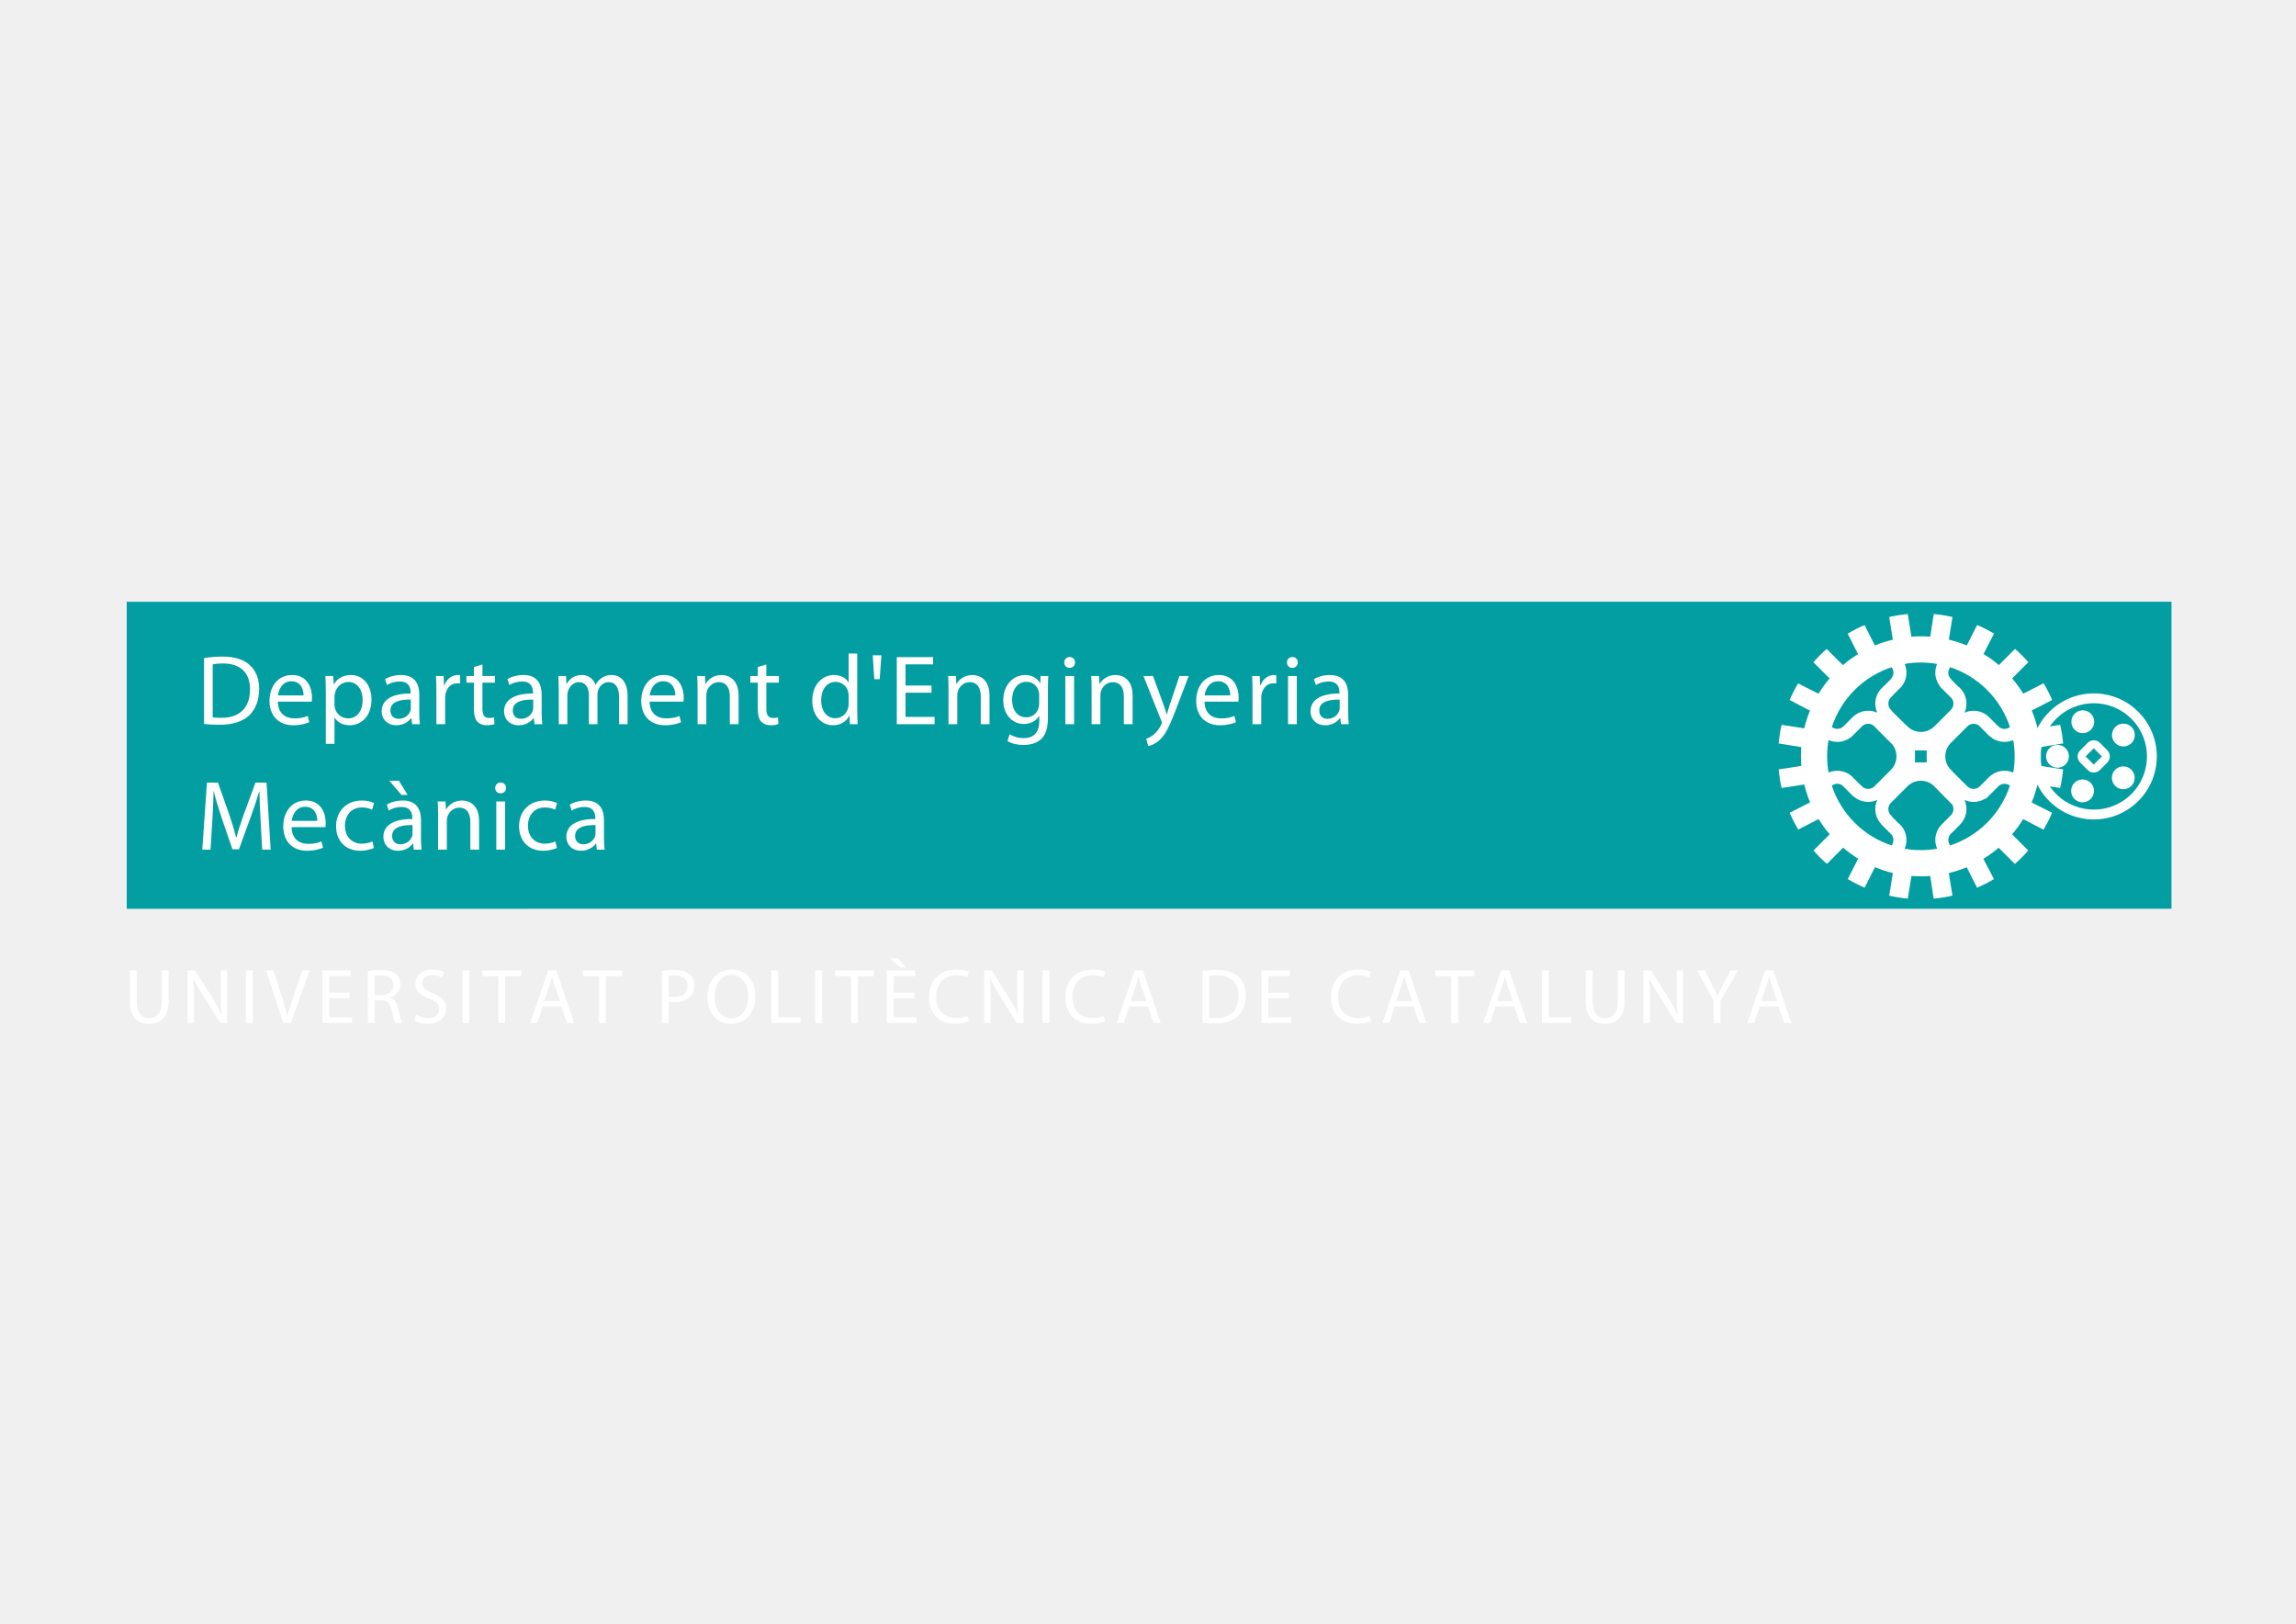
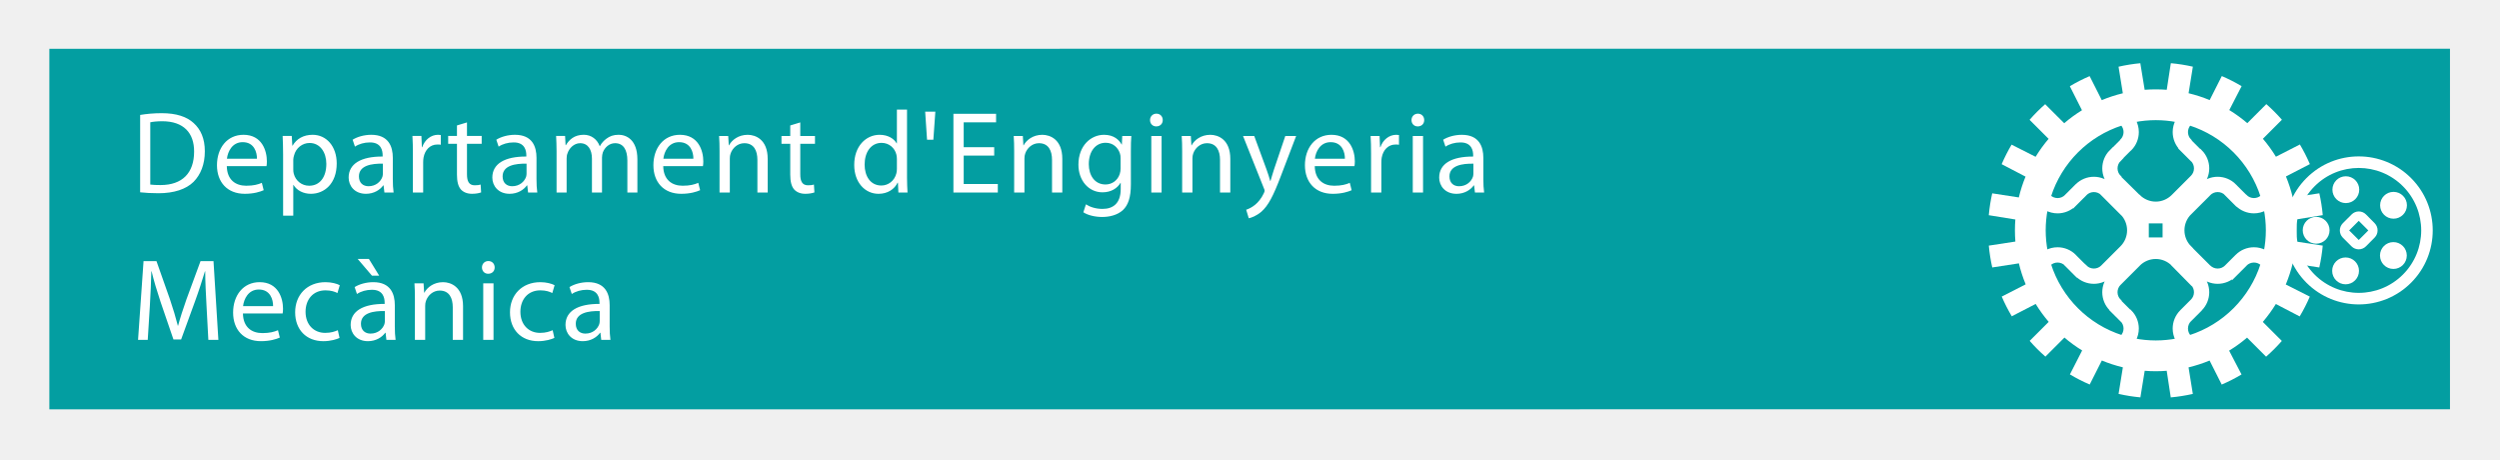
- <svg xmlns="http://www.w3.org/2000/svg" width="297mm" height="210mm" viewBox="0 0 297 210" version="1.1" id="svg1" xml:space="preserve">
+ <svg xmlns="http://www.w3.org/2000/svg" viewBox="10.955 72.455 275.34 50.59" version="1.1" id="svg1" xml:space="preserve">
  <defs id="defs1">
    <clipPath clipPathUnits="userSpaceOnUse" id="clipPath84">
      <path d="M -2409.45,5669.29 H -2.2500001e-4 V -2.5000001e-5 H -2409.45 Z" id="path84" />
    </clipPath>
  </defs>
  <g id="layer1">
    <path id="path88" d="M 16.393,117.538 V 77.829 l 264.501,-0.007 v 39.709 z" style="fill:#039ea1;fill-opacity:1;fill-rule:nonzero;stroke:none;stroke-width:0.353" />
    <path id="path89" d="m 26.396,93.634 c 0.566,0.062 1.22,0.103 2.03,0.103 1.687,0 3.026,-0.438 3.849,-1.248 0.798,-0.798 1.249,-1.955 1.249,-3.373 0,-1.401 -0.451,-2.406 -1.236,-3.113 -0.757,-0.695 -1.902,-1.083 -3.514,-1.083 -0.885,0 -1.695,0.079 -2.377,0.194 z m 1.116,-7.71 c 0.298,-0.062 0.736,-0.116 1.315,-0.116 2.369,0 3.526,1.298 3.514,3.345 0,2.344 -1.29,3.683 -3.696,3.683 -0.434,0 -0.847,-0.012 -1.133,-0.054 z m 12.807,4.825 c 0.025,-0.128 0.041,-0.294 0.041,-0.525 0,-1.145 -0.529,-2.923 -2.576,-2.923 -1.815,0 -2.923,1.468 -2.923,3.349 0,1.877 1.145,3.15 3.063,3.15 0.992,0 1.687,-0.219 2.084,-0.397 l -0.203,-0.81 c -0.413,0.178 -0.914,0.318 -1.724,0.318 -1.149,0 -2.113,-0.628 -2.137,-2.162 z m -4.361,-0.81 c 0.091,-0.785 0.579,-1.827 1.736,-1.827 1.273,0 1.583,1.12 1.571,1.827 z m 6.19,6.267 h 1.12 v -3.382 h 0.025 c 0.376,0.616 1.096,0.976 1.918,0.976 1.468,0 2.844,-1.104 2.844,-3.345 0,-1.881 -1.133,-3.154 -2.65,-3.154 -1.017,0 -1.765,0.438 -2.216,1.199 h -0.025 l -0.062,-1.071 h -1.005 c 0.025,0.595 0.05,1.236 0.05,2.034 z m 1.12,-6.164 c 0,-0.141 0.037,-0.306 0.079,-0.451 0.207,-0.847 0.938,-1.389 1.712,-1.389 1.195,0 1.852,1.067 1.852,2.303 0,1.43 -0.695,2.406 -1.893,2.406 -0.81,0 -1.492,-0.537 -1.695,-1.323 -0.041,-0.141 -0.054,-0.298 -0.054,-0.463 z m 10.968,-0.207 c 0,-1.232 -0.463,-2.534 -2.369,-2.534 -0.785,0 -1.546,0.219 -2.059,0.542 l 0.256,0.761 c 0.438,-0.298 1.042,-0.463 1.633,-0.463 1.277,-0.017 1.418,0.926 1.418,1.426 v 0.128 c -2.406,-0.012 -3.746,0.81 -3.746,2.319 0,0.897 0.645,1.786 1.906,1.786 0.885,0 1.554,-0.438 1.902,-0.926 h 0.041 l 0.091,0.785 h 1.013 c -0.062,-0.426 -0.087,-0.951 -0.087,-1.492 z m -1.096,1.728 c 0,0.099 -0.012,0.232 -0.05,0.36 -0.182,0.525 -0.711,1.042 -1.534,1.042 -0.566,0 -1.054,-0.335 -1.054,-1.083 0,-1.207 1.401,-1.426 2.638,-1.401 z m 3.307,2.096 h 1.133 v -3.32 c 0,-0.182 0.012,-0.372 0.041,-0.529 0.153,-0.847 0.719,-1.439 1.517,-1.439 0.153,0 0.269,0 0.384,0.025 v -1.071 c -0.103,-0.012 -0.19,-0.025 -0.306,-0.025 -0.761,0 -1.455,0.529 -1.74,1.364 h -0.037 l -0.054,-1.236 h -0.988 c 0.037,0.579 0.05,1.211 0.05,1.943 z m 4.856,-7.388 v 1.158 h -0.967 v 0.864 h 0.967 v 3.398 c 0,0.732 0.128,1.286 0.434,1.633 0.273,0.298 0.695,0.475 1.224,0.475 0.438,0 0.785,-0.074 1.005,-0.153 l -0.054,-0.864 c -0.165,0.054 -0.347,0.079 -0.653,0.079 -0.633,0 -0.852,-0.438 -0.852,-1.211 v -3.357 h 1.621 v -0.864 h -1.621 v -1.492 z m 8.764,3.564 c 0,-1.232 -0.463,-2.534 -2.369,-2.534 -0.785,0 -1.546,0.219 -2.059,0.542 l 0.256,0.761 c 0.438,-0.298 1.042,-0.463 1.633,-0.463 1.277,-0.017 1.418,0.926 1.418,1.426 v 0.128 c -2.406,-0.012 -3.746,0.81 -3.746,2.319 0,0.897 0.645,1.786 1.906,1.786 0.885,0 1.554,-0.438 1.902,-0.926 h 0.041 l 0.091,0.785 h 1.013 c -0.062,-0.426 -0.087,-0.951 -0.087,-1.492 z m -1.096,1.728 c 0,0.099 -0.012,0.232 -0.05,0.36 -0.182,0.525 -0.711,1.042 -1.534,1.042 -0.566,0 -1.054,-0.335 -1.054,-1.083 0,-1.207 1.401,-1.426 2.638,-1.401 z m 3.307,2.096 h 1.108 v -3.746 c 0,-0.194 0.025,-0.397 0.091,-0.554 0.178,-0.566 0.707,-1.133 1.401,-1.133 0.864,0 1.298,0.711 1.298,1.699 v 3.733 h 1.108 v -3.849 c 0,-0.207 0.041,-0.397 0.091,-0.566 0.207,-0.542 0.695,-1.017 1.352,-1.017 0.901,0 1.352,0.711 1.352,1.918 v 3.514 h 1.104 v -3.655 c 0,-2.162 -1.22,-2.704 -2.059,-2.704 -0.591,0 -0.988,0.157 -1.364,0.438 -0.256,0.194 -0.513,0.451 -0.707,0.81 h -0.025 c -0.269,-0.732 -0.914,-1.249 -1.749,-1.249 -1.046,0 -1.625,0.554 -1.972,1.145 h -0.037 l -0.054,-1.017 h -0.988 c 0.025,0.517 0.05,1.029 0.05,1.687 z m 16.127,-2.91 c 0.025,-0.128 0.041,-0.294 0.041,-0.525 0,-1.145 -0.529,-2.923 -2.576,-2.923 -1.815,0 -2.923,1.468 -2.923,3.349 0,1.877 1.145,3.15 3.063,3.15 0.992,0 1.687,-0.219 2.084,-0.397 l -0.203,-0.81 c -0.413,0.178 -0.914,0.318 -1.724,0.318 -1.149,0 -2.113,-0.628 -2.137,-2.162 z m -4.361,-0.81 c 0.091,-0.785 0.579,-1.827 1.736,-1.827 1.273,0 1.583,1.12 1.571,1.827 z m 6.19,3.721 h 1.133 v -3.746 c 0,-0.194 0.025,-0.384 0.079,-0.529 0.207,-0.628 0.785,-1.158 1.517,-1.158 1.071,0 1.443,0.839 1.443,1.84 v 3.593 h 1.133 v -3.708 c 0,-2.133 -1.339,-2.65 -2.203,-2.65 -1.029,0 -1.749,0.579 -2.059,1.158 h -0.025 l -0.062,-1.029 h -1.005 c 0.037,0.517 0.05,1.029 0.05,1.687 z m 7.791,-7.388 v 1.158 h -0.967 v 0.864 h 0.967 v 3.398 c 0,0.732 0.128,1.286 0.434,1.633 0.273,0.298 0.695,0.475 1.224,0.475 0.438,0 0.785,-0.074 1.005,-0.153 l -0.054,-0.864 c -0.165,0.054 -0.347,0.079 -0.653,0.079 -0.633,0 -0.852,-0.438 -0.852,-1.211 v -3.357 h 1.621 v -0.864 h -1.621 v -1.492 z m 11.75,-1.749 v 3.717 h -0.029 c -0.281,-0.488 -0.914,-0.938 -1.877,-0.938 -1.505,0 -2.807,1.261 -2.795,3.332 0,1.893 1.174,3.167 2.679,3.167 1.017,0 1.761,-0.525 2.096,-1.22 h 0.041 l 0.05,1.079 h 1.005 c -0.025,-0.426 -0.054,-1.054 -0.054,-1.608 v -7.528 z m 0,6.524 c 0,0.182 -0.017,0.335 -0.054,0.488 -0.207,0.839 -0.901,1.352 -1.658,1.352 -1.211,0 -1.844,-1.042 -1.844,-2.303 0,-1.364 0.695,-2.394 1.869,-2.394 0.848,0 1.468,0.591 1.633,1.298 0.037,0.145 0.054,0.335 0.054,0.48 z m 3.115,-6.292 0.207,3.088 h 0.695 l 0.219,-3.088 z m 7.606,3.911 h -3.361 v -2.741 h 3.568 v -0.938 h -4.7 v 8.673 h 4.891 v -0.938 h -3.758 v -3.13 h 3.361 z m 2.199,4.994 h 1.133 v -3.746 c 0,-0.194 0.025,-0.384 0.079,-0.529 0.207,-0.628 0.785,-1.158 1.517,-1.158 1.071,0 1.443,0.839 1.443,1.84 v 3.593 h 1.133 v -3.708 c 0,-2.133 -1.339,-2.65 -2.203,-2.65 -1.029,0 -1.749,0.579 -2.059,1.158 h -0.025 l -0.062,-1.029 h -1.005 c 0.037,0.517 0.05,1.029 0.05,1.687 z m 12.859,-4.531 c 0,-0.744 0.012,-1.261 0.05,-1.699 h -1 l -0.041,0.943 h -0.025 c -0.281,-0.517 -0.86,-1.071 -1.943,-1.071 -1.443,0 -2.819,1.186 -2.819,3.295 0,1.724 1.108,3.039 2.654,3.039 0.963,0 1.645,-0.463 1.98,-1.042 h 0.025 v 0.682 c 0,1.583 -0.847,2.187 -2.005,2.187 -0.773,0 -1.418,-0.232 -1.827,-0.504 l -0.285,0.876 c 0.5,0.335 1.327,0.517 2.071,0.517 0.785,0 1.662,-0.194 2.278,-0.748 0.591,-0.554 0.889,-1.414 0.889,-2.857 z m -1.133,1.881 c 0,0.19 -0.025,0.409 -0.091,0.604 -0.232,0.719 -0.86,1.158 -1.567,1.158 -1.211,0 -1.844,-1.017 -1.844,-2.237 0,-1.443 0.773,-2.356 1.856,-2.356 0.835,0 1.377,0.542 1.583,1.207 0.05,0.145 0.062,0.31 0.062,0.504 z m 4.518,2.65 v -6.23 h -1.133 v 6.23 z m -0.566,-8.686 c -0.426,0 -0.707,0.322 -0.707,0.707 0,0.384 0.269,0.695 0.682,0.695 0.451,0 0.719,-0.31 0.719,-0.695 0,-0.401 -0.281,-0.707 -0.695,-0.707 z m 2.832,8.686 h 1.133 v -3.746 c 0,-0.194 0.025,-0.384 0.079,-0.529 0.207,-0.628 0.785,-1.158 1.517,-1.158 1.071,0 1.443,0.839 1.443,1.84 v 3.593 h 1.133 v -3.708 c 0,-2.133 -1.339,-2.65 -2.203,-2.65 -1.029,0 -1.749,0.579 -2.059,1.158 h -0.025 l -0.062,-1.029 h -1.005 c 0.037,0.517 0.05,1.029 0.05,1.687 z m 6.707,-6.23 2.29,5.742 c 0.066,0.141 0.091,0.232 0.091,0.294 0,0.066 -0.037,0.157 -0.091,0.273 -0.269,0.579 -0.645,1.017 -0.951,1.261 -0.335,0.281 -0.707,0.463 -0.992,0.554 l 0.285,0.938 c 0.281,-0.054 0.823,-0.244 1.389,-0.719 0.773,-0.682 1.323,-1.765 2.137,-3.903 l 1.695,-4.44 h -1.195 l -1.236,3.655 c -0.153,0.451 -0.281,0.93 -0.397,1.302 h -0.029 c -0.103,-0.372 -0.256,-0.864 -0.409,-1.273 l -1.352,-3.683 z m 12.278,3.32 c 0.025,-0.128 0.041,-0.294 0.041,-0.525 0,-1.145 -0.529,-2.923 -2.576,-2.923 -1.815,0 -2.923,1.468 -2.923,3.349 0,1.877 1.145,3.15 3.063,3.15 0.992,0 1.687,-0.219 2.084,-0.397 l -0.203,-0.81 c -0.413,0.178 -0.914,0.318 -1.724,0.318 -1.149,0 -2.113,-0.628 -2.137,-2.162 z m -4.361,-0.81 c 0.091,-0.785 0.579,-1.827 1.736,-1.827 1.273,0 1.583,1.12 1.571,1.827 z m 6.19,3.721 h 1.133 v -3.32 c 0,-0.182 0.012,-0.372 0.041,-0.529 0.153,-0.847 0.719,-1.439 1.517,-1.439 0.153,0 0.269,0 0.384,0.025 v -1.071 c -0.103,-0.012 -0.19,-0.025 -0.306,-0.025 -0.761,0 -1.455,0.529 -1.74,1.364 h -0.037 l -0.054,-1.236 h -0.988 c 0.037,0.579 0.05,1.211 0.05,1.943 z m 5.728,0 v -6.23 h -1.133 v 6.23 z m -0.566,-8.686 c -0.426,0 -0.707,0.322 -0.707,0.707 0,0.384 0.269,0.695 0.682,0.695 0.451,0 0.719,-0.31 0.719,-0.695 0,-0.401 -0.281,-0.707 -0.695,-0.707 z m 7.209,4.862 c 0,-1.232 -0.463,-2.534 -2.369,-2.534 -0.785,0 -1.546,0.219 -2.059,0.542 l 0.256,0.761 c 0.438,-0.298 1.042,-0.463 1.633,-0.463 1.277,-0.017 1.418,0.926 1.418,1.426 v 0.128 c -2.406,-0.012 -3.745,0.81 -3.745,2.319 0,0.897 0.645,1.786 1.906,1.786 0.885,0 1.554,-0.438 1.902,-0.926 h 0.041 l 0.091,0.785 h 1.013 c -0.062,-0.426 -0.087,-0.951 -0.087,-1.492 z m -1.096,1.728 c 0,0.099 -0.012,0.232 -0.05,0.36 -0.182,0.525 -0.711,1.042 -1.534,1.042 -0.566,0 -1.054,-0.335 -1.054,-1.083 0,-1.207 1.401,-1.426 2.638,-1.401 z m 0,0" style="fill:#ffffff;fill-opacity:1;fill-rule:nonzero;stroke:none;stroke-width:0.353" aria-label="Departament d'Enginyeria" />
    <path id="path90" d="m 33.912,109.889 h 1.104 l -0.537,-8.673 h -1.43 l -1.546,4.196 c -0.384,1.091 -0.695,2.046 -0.926,2.919 h -0.025 c -0.232,-0.901 -0.513,-1.852 -0.876,-2.919 l -1.48,-4.196 h -1.426 l -0.604,8.673 h 1.067 l 0.232,-3.721 c 0.079,-1.311 0.141,-2.753 0.165,-3.832 h 0.029 c 0.244,1.029 0.579,2.133 0.988,3.369 l 1.418,4.134 h 0.847 l 1.534,-4.209 c 0.438,-1.199 0.785,-2.294 1.091,-3.295 h 0.029 c 0,1.067 0.074,2.534 0.141,3.746 z m 8.185,-2.91 c 0.025,-0.128 0.041,-0.294 0.041,-0.525 0,-1.145 -0.529,-2.923 -2.576,-2.923 -1.815,0 -2.923,1.468 -2.923,3.349 0,1.877 1.145,3.15 3.063,3.15 0.992,0 1.687,-0.219 2.084,-0.397 l -0.203,-0.81 c -0.413,0.178 -0.914,0.318 -1.724,0.318 -1.149,0 -2.113,-0.628 -2.137,-2.162 z m -4.361,-0.81 c 0.091,-0.785 0.579,-1.827 1.736,-1.827 1.273,0 1.583,1.12 1.571,1.827 z m 10.44,2.654 c -0.322,0.141 -0.748,0.294 -1.393,0.294 -1.236,0 -2.162,-0.889 -2.162,-2.328 0,-1.29 0.773,-2.356 2.203,-2.356 0.616,0 1.042,0.153 1.311,0.298 l 0.256,-0.864 c -0.306,-0.165 -0.897,-0.335 -1.567,-0.335 -2.034,0 -3.349,1.401 -3.349,3.32 0,1.906 1.224,3.179 3.105,3.179 0.835,0 1.492,-0.219 1.786,-0.36 z m 6.281,-2.757 c 0,-1.232 -0.463,-2.534 -2.369,-2.534 -0.785,0 -1.546,0.219 -2.059,0.542 l 0.256,0.761 c 0.438,-0.298 1.042,-0.463 1.633,-0.463 1.277,-0.017 1.418,0.926 1.418,1.426 v 0.128 c -2.406,-0.012 -3.746,0.81 -3.746,2.319 0,0.897 0.645,1.786 1.906,1.786 0.885,0 1.554,-0.438 1.902,-0.926 h 0.041 l 0.091,0.785 h 1.013 c -0.062,-0.426 -0.087,-0.951 -0.087,-1.492 z m -1.096,1.728 c 0,0.099 -0.012,0.232 -0.05,0.36 -0.182,0.525 -0.711,1.042 -1.534,1.042 -0.566,0 -1.054,-0.335 -1.054,-1.083 0,-1.207 1.401,-1.426 2.638,-1.401 z m -2.997,-6.821 1.571,1.84 h 0.798 l -1.133,-1.84 z m 6.305,8.917 h 1.133 v -3.746 c 0,-0.194 0.025,-0.384 0.079,-0.529 0.207,-0.628 0.785,-1.158 1.517,-1.158 1.071,0 1.443,0.839 1.443,1.84 v 3.593 h 1.133 v -3.708 c 0,-2.133 -1.339,-2.65 -2.203,-2.65 -1.029,0 -1.749,0.579 -2.059,1.158 h -0.025 l -0.062,-1.029 h -1.005 c 0.037,0.517 0.05,1.029 0.05,1.687 z m 8.662,0 v -6.23 h -1.133 v 6.23 z m -0.566,-8.686 c -0.426,0 -0.707,0.322 -0.707,0.707 0,0.384 0.269,0.695 0.682,0.695 0.451,0 0.719,-0.31 0.719,-0.695 0,-0.401 -0.281,-0.707 -0.695,-0.707 z m 7.082,7.619 c -0.322,0.141 -0.748,0.294 -1.393,0.294 -1.236,0 -2.162,-0.889 -2.162,-2.328 0,-1.29 0.773,-2.356 2.203,-2.356 0.616,0 1.042,0.153 1.311,0.298 l 0.256,-0.864 c -0.306,-0.165 -0.897,-0.335 -1.567,-0.335 -2.034,0 -3.349,1.401 -3.349,3.32 0,1.906 1.224,3.179 3.105,3.179 0.835,0 1.492,-0.219 1.786,-0.36 z m 6.281,-2.757 c 0,-1.232 -0.463,-2.534 -2.369,-2.534 -0.785,0 -1.546,0.219 -2.059,0.542 l 0.256,0.761 c 0.438,-0.298 1.042,-0.463 1.633,-0.463 1.277,-0.017 1.418,0.926 1.418,1.426 v 0.128 c -2.406,-0.012 -3.746,0.81 -3.746,2.319 0,0.897 0.645,1.786 1.906,1.786 0.885,0 1.554,-0.438 1.902,-0.926 h 0.041 l 0.091,0.785 h 1.013 c -0.062,-0.426 -0.087,-0.951 -0.087,-1.492 z m -1.096,1.728 c 0,0.099 -0.012,0.232 -0.05,0.36 -0.182,0.525 -0.711,1.042 -1.534,1.042 -0.566,0 -1.054,-0.335 -1.054,-1.083 0,-1.207 1.401,-1.426 2.638,-1.401 z m 0,0" style="fill:#ffffff;fill-opacity:1;fill-rule:nonzero;stroke:none;stroke-width:0.353" aria-label="Mecànica" />
    <path id="path91" d="m 16.804,125.5 v 4.01 c 0,2.117 1.05,2.906 2.443,2.906 1.476,0 2.576,-0.847 2.576,-2.939 v -3.977 h -0.889 v 4.039 c 0,1.492 -0.657,2.158 -1.658,2.158 -0.905,0 -1.583,-0.645 -1.583,-2.158 v -4.039 z m 8.289,6.805 v -2.906 c 0,-1.133 -0.012,-1.951 -0.062,-2.807 l 0.033,-0.012 c 0.331,0.74 0.785,1.517 1.261,2.274 l 2.158,3.452 h 0.889 v -6.805 h -0.827 v 2.848 c 0,1.058 0.021,1.885 0.099,2.795 l -0.029,0.012 c -0.314,-0.699 -0.715,-1.414 -1.211,-2.212 l -2.17,-3.444 h -0.967 v 6.805 z m 6.721,-6.805 v 6.805 h 0.889 v -6.805 z m 5.804,6.805 2.435,-6.805 h -0.938 l -1.153,3.361 c -0.31,0.889 -0.583,1.749 -0.777,2.534 h -0.017 c -0.194,-0.798 -0.446,-1.625 -0.728,-2.542 l -1.062,-3.353 h -0.959 l 2.232,6.805 z m 7.601,-3.915 h -2.633 v -2.154 h 2.795 v -0.736 h -3.683 v 6.805 h 3.836 v -0.736 h -2.948 v -2.456 h 2.633 z m 2.376,3.915 h 0.876 v -2.948 h 0.827 c 0.798,0.029 1.174,0.384 1.373,1.323 0.182,0.848 0.335,1.422 0.446,1.625 h 0.909 c -0.145,-0.26 -0.306,-0.918 -0.525,-1.869 -0.161,-0.707 -0.475,-1.191 -0.992,-1.373 v -0.029 c 0.707,-0.244 1.273,-0.839 1.273,-1.728 0,-0.533 -0.203,-1 -0.533,-1.302 -0.418,-0.372 -1.029,-0.554 -1.972,-0.554 -0.595,0 -1.24,0.062 -1.683,0.141 z m 0.876,-6.098 c 0.153,-0.041 0.442,-0.07 0.868,-0.07 0.93,0 1.567,0.384 1.567,1.261 0,0.777 -0.599,1.294 -1.538,1.294 h -0.897 z m 5.129,5.763 c 0.36,0.244 1.079,0.446 1.736,0.446 1.604,0 2.369,-0.918 2.369,-1.968 0,-1 -0.575,-1.554 -1.724,-2.001 -0.938,-0.364 -1.352,-0.674 -1.352,-1.311 0,-0.467 0.351,-1.021 1.282,-1.021 0.616,0 1.071,0.19 1.282,0.322 l 0.244,-0.715 c -0.294,-0.174 -0.81,-0.335 -1.497,-0.335 -1.323,0 -2.199,0.79 -2.199,1.848 0,0.951 0.686,1.534 1.794,1.939 0.922,0.343 1.286,0.715 1.286,1.344 0,0.686 -0.525,1.162 -1.426,1.162 -0.604,0 -1.17,-0.194 -1.563,-0.446 z m 6.226,-6.47 v 6.805 h 0.889 v -6.805 z m 4.633,6.805 h 0.889 v -6.056 h 2.079 v -0.748 h -5.035 v 0.748 h 2.067 z m 8.156,-2.141 0.728,2.141 h 0.938 l -2.319,-6.805 h -1.05 l -2.323,6.805 h 0.909 l 0.707,-2.141 z m -2.228,-0.686 0.666,-1.968 c 0.141,-0.413 0.244,-0.839 0.343,-1.232 h 0.021 c 0.099,0.393 0.203,0.798 0.351,1.24 l 0.678,1.96 z m 7.104,2.828 h 0.889 v -6.056 h 2.079 v -0.748 h -5.035 v 0.748 h 2.067 z m 8.129,0 h 0.876 v -2.724 c 0.203,0.05 0.442,0.058 0.707,0.058 0.86,0 1.604,-0.252 2.079,-0.744 0.343,-0.356 0.525,-0.839 0.525,-1.455 0,-0.608 -0.232,-1.1 -0.595,-1.422 -0.405,-0.364 -1.042,-0.566 -1.91,-0.566 -0.707,0 -1.261,0.062 -1.683,0.132 z m 0.876,-6.09 c 0.153,-0.037 0.442,-0.07 0.827,-0.07 0.959,0 1.608,0.434 1.608,1.344 0,0.918 -0.649,1.443 -1.707,1.443 -0.294,0 -0.537,-0.021 -0.728,-0.07 z m 8.158,-0.835 c -1.819,0 -3.15,1.414 -3.15,3.572 0,2.059 1.253,3.464 3.059,3.464 1.736,0 3.158,-1.253 3.158,-3.584 0,-2.03 -1.199,-3.452 -3.068,-3.452 z m -0.033,0.715 c 1.468,0 2.175,1.414 2.175,2.778 0,1.542 -0.79,2.824 -2.183,2.824 -1.393,0 -2.179,-1.302 -2.179,-2.766 0,-1.484 0.723,-2.836 2.187,-2.836 z m 5.149,6.209 h 3.795 v -0.736 h -2.906 v -6.069 h -0.889 z m 5.683,-6.805 v 6.805 h 0.889 v -6.805 z m 4.633,6.805 h 0.889 v -6.056 h 2.079 v -0.748 h -5.035 v 0.748 h 2.067 z m 8.156,-3.915 h -2.633 v -2.154 h 2.795 v -0.736 h -3.683 v 6.805 h 3.836 v -0.736 h -2.948 v -2.456 h 2.633 z m -3.076,-4.436 1.29,1.174 h 0.719 l -0.943,-1.174 z m 9.983,7.433 c -0.356,0.169 -0.901,0.281 -1.443,0.281 -1.645,0 -2.604,-1.058 -2.604,-2.737 0,-1.786 1.058,-2.807 2.654,-2.807 0.566,0 1.038,0.124 1.36,0.285 l 0.223,-0.719 c -0.232,-0.12 -0.777,-0.302 -1.616,-0.302 -2.108,0 -3.551,1.435 -3.551,3.576 0,2.241 1.435,3.452 3.353,3.452 0.827,0 1.484,-0.161 1.794,-0.322 z m 2.988,0.918 v -2.906 c 0,-1.133 -0.012,-1.951 -0.062,-2.807 l 0.033,-0.012 c 0.331,0.74 0.785,1.517 1.261,2.274 l 2.158,3.452 h 0.889 v -6.805 h -0.827 v 2.848 c 0,1.058 0.021,1.885 0.099,2.795 l -0.029,0.012 c -0.314,-0.699 -0.715,-1.414 -1.211,-2.212 l -2.17,-3.444 h -0.967 v 6.805 z m 6.721,-6.805 v 6.805 h 0.889 v -6.805 z m 7.917,5.887 c -0.356,0.169 -0.901,0.281 -1.443,0.281 -1.645,0 -2.604,-1.058 -2.604,-2.737 0,-1.786 1.058,-2.807 2.654,-2.807 0.566,0 1.038,0.124 1.36,0.285 l 0.223,-0.719 c -0.232,-0.12 -0.777,-0.302 -1.616,-0.302 -2.108,0 -3.551,1.435 -3.551,3.576 0,2.241 1.435,3.452 3.353,3.452 0.827,0 1.484,-0.161 1.794,-0.322 z m 5.71,-1.224 0.728,2.141 h 0.938 l -2.319,-6.805 h -1.05 l -2.323,6.805 h 0.909 l 0.707,-2.141 z m -2.228,-0.686 0.666,-1.968 c 0.141,-0.413 0.244,-0.839 0.343,-1.232 h 0.021 c 0.099,0.393 0.203,0.798 0.351,1.24 l 0.678,1.96 z m 9.298,2.807 c 0.442,0.05 0.959,0.083 1.592,0.083 1.323,0 2.373,-0.343 3.022,-0.98 0.624,-0.628 0.976,-1.534 0.976,-2.646 0,-1.1 -0.351,-1.889 -0.967,-2.443 -0.595,-0.546 -1.492,-0.847 -2.757,-0.847 -0.695,0 -1.331,0.062 -1.864,0.153 z m 0.876,-6.048 c 0.232,-0.05 0.575,-0.091 1.029,-0.091 1.856,0 2.766,1.021 2.757,2.625 0,1.84 -1.009,2.89 -2.898,2.89 -0.343,0 -0.666,-0.012 -0.889,-0.041 z m 10.275,2.154 h -2.633 v -2.154 h 2.795 v -0.736 h -3.683 v 6.805 h 3.836 v -0.736 h -2.948 v -2.456 h 2.633 z m 10.43,2.997 c -0.356,0.169 -0.901,0.281 -1.443,0.281 -1.645,0 -2.604,-1.058 -2.604,-2.737 0,-1.786 1.058,-2.807 2.654,-2.807 0.566,0 1.038,0.124 1.36,0.285 l 0.223,-0.719 c -0.232,-0.12 -0.777,-0.302 -1.616,-0.302 -2.108,0 -3.551,1.435 -3.551,3.576 0,2.241 1.435,3.452 3.353,3.452 0.827,0 1.484,-0.161 1.794,-0.322 z m 5.71,-1.224 0.728,2.141 h 0.938 l -2.319,-6.805 h -1.05 l -2.323,6.805 h 0.91 l 0.707,-2.141 z m -2.228,-0.686 0.666,-1.968 c 0.141,-0.413 0.244,-0.839 0.343,-1.232 h 0.021 c 0.099,0.393 0.203,0.798 0.351,1.24 l 0.678,1.96 z m 7.106,2.828 h 0.889 v -6.056 h 2.079 v -0.748 h -5.035 v 0.748 h 2.067 z m 8.156,-2.141 0.728,2.141 h 0.938 l -2.319,-6.805 h -1.05 l -2.323,6.805 h 0.909 l 0.707,-2.141 z m -2.228,-0.686 0.666,-1.968 c 0.141,-0.413 0.244,-0.839 0.343,-1.232 h 0.021 c 0.099,0.393 0.203,0.798 0.351,1.24 l 0.678,1.96 z m 5.802,2.828 h 3.795 v -0.736 h -2.906 v -6.069 h -0.889 z m 5.683,-6.805 v 4.01 c 0,2.117 1.05,2.906 2.443,2.906 1.476,0 2.576,-0.847 2.576,-2.939 v -3.977 h -0.889 v 4.039 c 0,1.492 -0.657,2.158 -1.658,2.158 -0.905,0 -1.583,-0.645 -1.583,-2.158 v -4.039 z m 8.289,6.805 v -2.906 c 0,-1.133 -0.012,-1.951 -0.062,-2.807 l 0.033,-0.012 c 0.331,0.74 0.785,1.517 1.261,2.274 l 2.158,3.452 h 0.889 v -6.805 h -0.827 v 2.848 c 0,1.058 0.021,1.885 0.099,2.795 l -0.029,0.012 c -0.314,-0.699 -0.715,-1.414 -1.211,-2.212 l -2.17,-3.444 h -0.967 v 6.805 z m 9.135,0 v -2.898 l 2.27,-3.907 h -0.988 l -0.98,1.877 c -0.26,0.517 -0.504,0.959 -0.686,1.406 h -0.021 c -0.211,-0.475 -0.422,-0.889 -0.678,-1.406 l -0.955,-1.877 h -1.013 l 2.162,3.919 v 2.886 z m 7.488,-2.141 0.728,2.141 h 0.938 l -2.319,-6.805 h -1.05 l -2.323,6.805 h 0.909 l 0.707,-2.141 z m -2.228,-0.686 0.666,-1.968 c 0.141,-0.413 0.244,-0.839 0.343,-1.232 h 0.021 c 0.099,0.393 0.203,0.798 0.351,1.24 l 0.678,1.96 z m 0,0" style="fill:#ffffff;fill-opacity:1;fill-rule:nonzero;stroke:none;stroke-width:0.353" aria-label="UNIVERSITAT POLITÈCNICA DE CATALUNYA" />
    <path id="path92" d="m 276.606,92.069 c 3.184,3.182 3.184,8.344 0,11.526 -3.182,3.185 -8.343,3.183 -11.527,0 -3.182,-3.182 -3.183,-8.344 0,-11.526 3.183,-3.185 8.344,-3.185 11.527,0" style="fill:#ffffff;fill-opacity:1;fill-rule:nonzero;stroke:none;stroke-width:0.353" />
    <path id="path93" d="m 275.833,92.843 c 2.756,2.755 2.756,7.222 0,9.978 -2.756,2.755 -7.222,2.755 -9.978,0 -2.756,-2.756 -2.756,-7.223 0,-9.978 2.755,-2.756 7.222,-2.756 9.978,0" style="fill:#039ea1;fill-opacity:1;fill-rule:nonzero;stroke:none;stroke-width:0.353" />
    <path id="path94" d="m 275.833,92.843 c 2.756,2.755 2.756,7.222 0,9.978 -2.756,2.755 -7.222,2.755 -9.978,0 -2.756,-2.756 -2.756,-7.223 0,-9.978 2.755,-2.756 7.222,-2.756 9.978,0 z" style="fill:none;stroke:#ffffff;stroke-width:0.353;stroke-linecap:butt;stroke-linejoin:miter;stroke-miterlimit:10;stroke-dasharray:none;stroke-opacity:1" />
    <path id="path95" d="m 267.627,97.816 c 0,-0.815 -0.663,-1.477 -1.478,-1.477 -0.816,0 -1.479,0.662 -1.479,1.477 0,0.817 0.663,1.478 1.479,1.478 0.815,0 1.478,-0.661 1.478,-1.478" style="fill:#ffffff;fill-opacity:1;fill-rule:nonzero;stroke:none;stroke-width:0.353" />
    <path id="path96" d="m 270.896,93.345 c 0,-0.815 -0.662,-1.477 -1.477,-1.477 -0.816,0 -1.478,0.662 -1.478,1.477 0,0.816 0.662,1.478 1.478,1.478 0.815,0 1.477,-0.662 1.477,-1.478" style="fill:#ffffff;fill-opacity:1;fill-rule:nonzero;stroke:none;stroke-width:0.353" />
    <path id="path97" d="m 276.151,95.064 c 0,-0.817 -0.664,-1.477 -1.478,-1.477 -0.817,0 -1.478,0.661 -1.478,1.477 0,0.816 0.661,1.477 1.478,1.477 0.815,0 1.478,-0.661 1.478,-1.477" style="fill:#ffffff;fill-opacity:1;fill-rule:nonzero;stroke:none;stroke-width:0.353" />
    <path id="path98" d="m 276.136,100.596 c 0,-0.816 -0.662,-1.477 -1.476,-1.477 -0.818,0 -1.479,0.661 -1.479,1.477 0,0.817 0.661,1.48 1.479,1.48 0.814,0 1.476,-0.663 1.476,-1.48" style="fill:#ffffff;fill-opacity:1;fill-rule:nonzero;stroke:none;stroke-width:0.353" />
    <path id="path99" d="m 270.869,102.287 c 0,-0.816 -0.661,-1.477 -1.478,-1.477 -0.815,0 -1.478,0.661 -1.478,1.477 0,0.817 0.663,1.48 1.478,1.48 0.816,0 1.478,-0.663 1.478,-1.48" style="fill:#ffffff;fill-opacity:1;fill-rule:nonzero;stroke:none;stroke-width:0.353" />
    <path id="path100" d="m 269.085,98.626 c -0.434,-0.435 -0.434,-1.146 0,-1.583 l 0.976,-0.974 c 0.434,-0.435 1.144,-0.434 1.578,0.003 l 0.954,0.963 c 0.434,0.437 0.432,1.152 -10e-4,1.587 l -0.961,0.967 c -0.435,0.435 -1.146,0.435 -1.58,10e-4 z" style="fill:#ffffff;fill-opacity:1;fill-rule:nonzero;stroke:none;stroke-width:0.353" />
    <path id="path101" d="m 266.875,99.504 c -0.074,0.808 -0.201,1.611 -0.38,2.405 l -0.015,0.001 -2.933,-0.447 0.021,-0.019 c -0.19,0.791 -0.442,1.565 -0.752,2.316 l -0.024,0.023 2.655,1.34 0.009,-0.016 c -0.321,0.747 -0.689,1.47 -1.105,2.169 l -0.021,0.026 -2.628,-1.368 0.01,-0.003 c -0.427,0.691 -0.905,1.35 -1.432,1.97 l -0.002,0.016 2.096,2.095 10e-4,-0.017 c -0.534,0.612 -1.111,1.189 -1.722,1.723 l -0.012,0.028 -2.095,-2.095 0.012,-0.029 c -0.618,0.529 -1.277,1.008 -1.97,1.433 l -0.027,0.02 1.369,2.627 0.002,-0.008 c -0.699,0.417 -1.422,0.786 -2.17,1.107 l -0.012,0.019 -1.342,-2.655 0.01,-0.005 c -0.752,0.31 -1.526,0.563 -2.317,0.752 l -0.011,0.007 0.473,2.934 0.002,-0.014 c -0.793,0.178 -1.597,0.307 -2.407,0.381 l -0.025,0.024 -0.447,-2.934 0.011,-0.018 c -0.407,0.032 -0.813,0.048 -1.217,0.048 -0.408,0 -0.814,-0.016 -1.219,-0.048 l -0.006,0.018 -0.476,2.934 0.017,-0.024 c -0.809,-0.073 -1.611,-0.201 -2.404,-0.381 l -0.015,0.014 0.474,-2.934 0.005,-0.007 c -0.792,-0.19 -1.567,-0.442 -2.317,-0.752 l -0.006,0.005 -1.342,2.655 0.004,-0.018 c -0.748,-0.32 -1.472,-0.69 -2.17,-1.107 l -0.013,0.008 1.342,-2.627 0.017,-0.02 c -0.693,-0.425 -1.352,-0.904 -1.971,-1.433 l -0.002,0.029 -2.097,2.095 0.004,-0.028 c -0.612,-0.534 -1.186,-1.111 -1.722,-1.723 l -0.015,0.017 2.097,-2.095 0.014,-0.016 c -0.529,-0.62 -1.007,-1.279 -1.432,-1.97 l -0.008,0.002 -2.654,1.369 0.021,-0.026 c -0.415,-0.699 -0.784,-1.422 -1.105,-2.17 l -0.006,0.017 2.626,-1.34 0.02,-0.023 c -0.311,-0.752 -0.562,-1.527 -0.751,-2.316 l -0.022,0.019 -2.907,0.447 v -0.002 c -0.18,-0.793 -0.307,-1.596 -0.38,-2.405 l -0.011,0.004 2.933,-0.448 0.005,-0.021 c -0.032,-0.406 -0.048,-0.812 -0.048,-1.22 0,-0.404 0.016,-0.812 0.048,-1.218 l -0.005,0.027 -2.933,-0.474 0.011,-0.017 c 0.073,-0.809 0.201,-1.613 0.38,-2.406 v 0.018 l 2.907,0.447 0.022,-0.002 c 0.189,-0.79 0.44,-1.564 0.751,-2.315 l -0.02,0.026 -2.626,-1.369 0.006,-0.005 c 0.321,-0.746 0.69,-1.471 1.105,-2.169 l -0.021,0.021 2.654,1.341 0.008,-0.016 c 0.424,-0.692 0.902,-1.353 1.432,-1.971 l -0.014,0.004 -2.097,-2.095 0.015,-0.005 c 0.536,-0.61 1.11,-1.187 1.722,-1.722 l -0.004,0.021 2.097,2.095 0.002,-0.019 c 0.619,-0.529 1.277,-1.007 1.971,-1.433 l -0.017,0.029 -1.342,-2.656 0.013,-0.013 c 0.698,-0.417 1.423,-0.787 2.17,-1.106 l -0.004,0.002 1.342,2.655 0.006,-0.015 c 0.75,-0.312 1.525,-0.563 2.317,-0.753 l -0.005,0.015 -0.474,-2.934 0.015,-0.009 c 0.792,-0.179 1.595,-0.307 2.404,-0.381 l -0.017,0.025 0.476,2.907 0.006,-0.004 c 0.405,-0.032 0.811,-0.047 1.219,-0.047 0.404,0 0.811,0.015 1.217,0.047 l -0.011,0.004 0.447,-2.907 0.025,-0.025 c 0.81,0.074 1.614,0.202 2.407,0.381 l -0.002,0.009 -0.473,2.934 0.011,-0.015 c 0.79,0.19 1.565,0.441 2.317,0.753 l -0.01,0.015 1.342,-2.655 0.012,-0.002 c 0.748,0.319 1.471,0.689 2.17,1.106 l -0.002,0.013 -1.369,2.656 0.027,-0.029 c 0.693,0.426 1.352,0.904 1.97,1.433 l -0.012,0.019 2.095,-2.095 0.012,-0.022 c 0.611,0.536 1.187,1.112 1.722,1.723 l -10e-4,0.004 -2.096,2.095 0.002,-0.003 c 0.528,0.618 1.006,1.277 1.432,1.97 l -0.01,0.016 2.628,-1.341 0.021,-0.021 c 0.416,0.698 0.785,1.422 1.105,2.169 l -0.009,0.005 -2.655,1.368 0.024,-0.026 c 0.311,0.752 0.562,1.525 0.752,2.316 l -0.021,10e-4 2.933,-0.447 0.015,-0.018 c 0.179,0.793 0.307,1.597 0.38,2.406 l -0.004,0.017 -2.934,0.474 0.012,-0.027 c 0.031,0.405 0.048,0.813 0.048,1.218 0,0.406 -0.017,0.814 -0.048,1.22 l -0.012,0.021 2.934,0.447 z" style="fill:#ffffff;fill-opacity:1;fill-rule:nonzero;stroke:none;stroke-width:0.353" />
    <path id="path102" d="m 236.752,94.088 c 1.211,-3.804 4.19,-6.785 7.993,-7.996 0.231,0.246 0.36,0.57 0.36,0.908 0,0.352 -0.141,0.691 -0.39,0.94 l -0.002,0.026 -1.176,1.174 0.002,-0.023 c -0.499,0.499 -0.779,1.177 -0.779,1.881 0,0.705 0.28,1.382 0.779,1.882 -0.499,-0.5 -1.175,-0.779 -1.881,-0.779 -0.705,0 -1.382,0.279 -1.881,0.779 l -0.012,0.004 -1.175,1.174 0.01,-0.002 c -0.249,0.25 -0.588,0.39 -0.941,0.39 -0.337,0 -0.661,-0.128 -0.907,-0.358" style="fill:#039ea1;fill-opacity:1;fill-rule:nonzero;stroke:#ffffff;stroke-width:0.353;stroke-linecap:butt;stroke-linejoin:miter;stroke-miterlimit:10;stroke-dasharray:none;stroke-opacity:1" />
    <path id="path103" d="m 236.401,100.18 c -0.152,-0.778 -0.228,-1.566 -0.228,-2.36 0,-0.792 0.075,-1.583 0.228,-2.359 0.387,0.206 0.819,0.316 1.258,0.316 0.706,0 1.384,-0.28 1.882,-0.779 v 0.01 l 1.174,-1.173 0.002,-0.012 c 0.249,-0.25 0.588,-0.391 0.941,-0.391 0.353,0 0.691,0.14 0.941,0.391 l -0.011,0.012 2.125,2.124 0.002,-0.021 c 0.499,0.499 0.779,1.176 0.779,1.882 0,0.707 -0.28,1.384 -0.779,1.882 l -0.002,0.002 -2.125,2.122 0.011,-0.007 c -0.249,0.25 -0.587,0.389 -0.941,0.389 -0.353,0 -0.691,-0.139 -0.941,-0.389 l -0.002,0.007 -1.174,-1.172 v -0.011 c -0.497,-0.498 -1.176,-0.779 -1.882,-0.779 -0.439,0 -0.871,0.107 -1.258,0.316" style="fill:#039ea1;fill-opacity:1;fill-rule:nonzero;stroke:#ffffff;stroke-width:0.353;stroke-linecap:butt;stroke-linejoin:miter;stroke-miterlimit:10;stroke-dasharray:none;stroke-opacity:1" />
    <path id="path104" d="m 243.538,102.76 c -0.499,0.5 -0.779,1.174 -0.779,1.882 0,0.705 0.28,1.38 0.779,1.88 l -0.002,0.028 1.175,1.173 0.003,-0.023 c 0.249,0.248 0.39,0.587 0.39,0.939 0,0.338 -0.129,0.662 -0.359,0.909 -3.803,-1.21 -6.782,-4.192 -7.993,-7.996 0.246,-0.232 0.57,-0.358 0.907,-0.358 0.353,0 0.693,0.14 0.941,0.389 l -0.01,0.019 1.175,1.174 0.012,-0.017 c 0.499,0.5 1.176,0.778 1.881,0.778 0.706,0 1.382,-0.279 1.881,-0.778" style="fill:#039ea1;fill-opacity:1;fill-rule:nonzero;stroke:#ffffff;stroke-width:0.353;stroke-linecap:butt;stroke-linejoin:miter;stroke-miterlimit:10;stroke-dasharray:none;stroke-opacity:1" />
    <path id="path105" d="m 247.533,96.881 h 1.872 v 1.9 h -1.872 z" style="fill:#039ea1;fill-opacity:1;fill-rule:nonzero;stroke:#ffffff;stroke-width:0.353;stroke-linecap:butt;stroke-linejoin:miter;stroke-miterlimit:10;stroke-dasharray:none;stroke-opacity:1" />
    <path id="path106" d="m 250.836,109.899 c -0.778,0.152 -1.568,0.228 -2.359,0.228 -0.794,0 -1.583,-0.076 -2.36,-0.228 0.207,-0.388 0.316,-0.821 0.316,-1.26 0,-0.706 -0.279,-1.382 -0.779,-1.881 l -0.022,0.015 -1.175,-1.174 0.021,-0.017 c -0.249,-0.251 -0.391,-0.588 -0.391,-0.941 0,-0.353 0.141,-0.691 0.391,-0.942 l -0.021,0.027 2.125,-2.125 0.013,-0.019 c 0.5,-0.5 1.175,-0.78 1.882,-0.78 0.705,0 1.38,0.28 1.88,0.78 l -0.002,0.019 2.095,2.125 0.023,-0.027 c 0.252,0.25 0.391,0.588 0.391,0.942 0,0.352 -0.139,0.689 -0.391,0.941 l -0.023,0.017 -1.173,1.174 0.019,-0.015 c -0.498,0.499 -0.778,1.175 -0.778,1.881 0,0.439 0.109,0.872 0.317,1.26" style="fill:#039ea1;fill-opacity:1;fill-rule:nonzero;stroke:#ffffff;stroke-width:0.353;stroke-linecap:butt;stroke-linejoin:miter;stroke-miterlimit:10;stroke-dasharray:none;stroke-opacity:1" />
    <path id="path107" d="m 260.201,101.552 c -0.244,-0.232 -0.57,-0.358 -0.907,-0.358 -0.354,0 -0.692,0.14 -0.942,0.389 l -0.005,0.019 -1.175,1.174 0.004,-0.017 c -0.498,0.5 -1.175,0.778 -1.881,0.778 -0.706,0 -1.383,-0.279 -1.88,-0.778 0.497,0.5 0.778,1.174 0.778,1.882 0,0.705 -0.28,1.38 -0.778,1.88 l -0.015,0.028 -1.174,1.173 0.013,-0.023 c -0.251,0.248 -0.39,0.587 -0.39,0.939 0,0.338 0.129,0.662 0.359,0.909 3.803,-1.211 6.782,-4.192 7.993,-7.996" style="fill:#039ea1;fill-opacity:1;fill-rule:nonzero;stroke:#ffffff;stroke-width:0.353;stroke-linecap:butt;stroke-linejoin:miter;stroke-miterlimit:10;stroke-dasharray:none;stroke-opacity:1" />
    <path id="path108" d="m 244.458,91.963 2.125,2.095 0.013,-0.002 c 0.5,0.499 1.175,0.781 1.882,0.781 0.704,0 1.38,-0.282 1.88,-0.781 l -0.002,0.002 2.095,-2.095 0.023,-0.022 c 0.252,-0.251 0.391,-0.588 0.391,-0.942 0,-0.352 -0.139,-0.691 -0.391,-0.94 l -0.023,0.002 -1.173,-1.174 0.019,-0.005 c -0.497,-0.499 -0.778,-1.176 -0.778,-1.882 0,-0.441 0.109,-0.873 0.317,-1.261 -0.778,-0.151 -1.568,-0.228 -2.358,-0.228 -0.794,0 -1.584,0.077 -2.36,0.228 0.207,0.388 0.316,0.82 0.316,1.261 0,0.706 -0.279,1.383 -0.779,1.882 l -0.022,0.005 -1.175,1.174 0.021,-0.002 c -0.249,0.249 -0.391,0.588 -0.391,0.94 0,0.354 0.141,0.691 0.391,0.942 z" style="fill:#039ea1;fill-opacity:1;fill-rule:nonzero;stroke:#ffffff;stroke-width:0.353;stroke-linecap:butt;stroke-linejoin:miter;stroke-miterlimit:10;stroke-dasharray:none;stroke-opacity:1" />
    <path id="path109" d="m 252.209,86.092 c 3.803,1.211 6.783,4.192 7.993,7.996 -0.244,0.23 -0.57,0.358 -0.907,0.358 -0.354,0 -0.692,-0.14 -0.942,-0.39 l -0.005,0.002 -1.175,-1.174 0.004,-0.004 c -0.498,-0.5 -1.175,-0.779 -1.881,-0.779 -0.706,0 -1.383,0.279 -1.88,0.779 0.497,-0.5 0.778,-1.177 0.778,-1.882 0,-0.704 -0.28,-1.382 -0.778,-1.881 l -0.015,0.023 -1.174,-1.173 0.012,-0.026 c -0.251,-0.249 -0.39,-0.587 -0.39,-0.94 0,-0.338 0.129,-0.663 0.359,-0.908" style="fill:#039ea1;fill-opacity:1;fill-rule:nonzero;stroke:#ffffff;stroke-width:0.353;stroke-linecap:butt;stroke-linejoin:miter;stroke-miterlimit:10;stroke-dasharray:none;stroke-opacity:1" />
    <path id="path110" d="m 254.352,101.825 -2.124,-2.122 0.012,-0.002 c -0.499,-0.498 -0.779,-1.175 -0.779,-1.882 0,-0.706 0.28,-1.383 0.779,-1.882 l -0.012,0.021 2.124,-2.124 0.004,-0.012 c 0.249,-0.251 0.588,-0.391 0.941,-0.391 0.353,0 0.692,0.14 0.94,0.391 l -0.012,0.012 1.173,1.173 0.015,-0.01 c 0.5,0.5 1.177,0.779 1.882,0.779 0.438,0 0.87,-0.11 1.258,-0.316 0.151,0.776 0.23,1.567 0.23,2.359 0,0.794 -0.079,1.583 -0.23,2.36 -0.388,-0.209 -0.82,-0.316 -1.258,-0.316 -0.706,0 -1.383,0.28 -1.882,0.779 l -0.015,0.011 -1.173,1.172 0.012,-0.007 c -0.248,0.25 -0.587,0.39 -0.94,0.39 -0.353,0 -0.691,-0.139 -0.941,-0.39" style="fill:#039ea1;fill-opacity:1;fill-rule:nonzero;stroke:#ffffff;stroke-width:0.353;stroke-linecap:butt;stroke-linejoin:miter;stroke-miterlimit:10;stroke-dasharray:none;stroke-opacity:1" />
    <path id="path111" d="m 269.536,97.834 1.304,1.303 1.305,-1.303 -1.305,-1.304 z" style="fill:#039ea1;fill-opacity:1;fill-rule:nonzero;stroke:#ffffff;stroke-width:0.353;stroke-linecap:butt;stroke-linejoin:miter;stroke-miterlimit:10;stroke-dasharray:none;stroke-opacity:1" />
  </g>
</svg>
